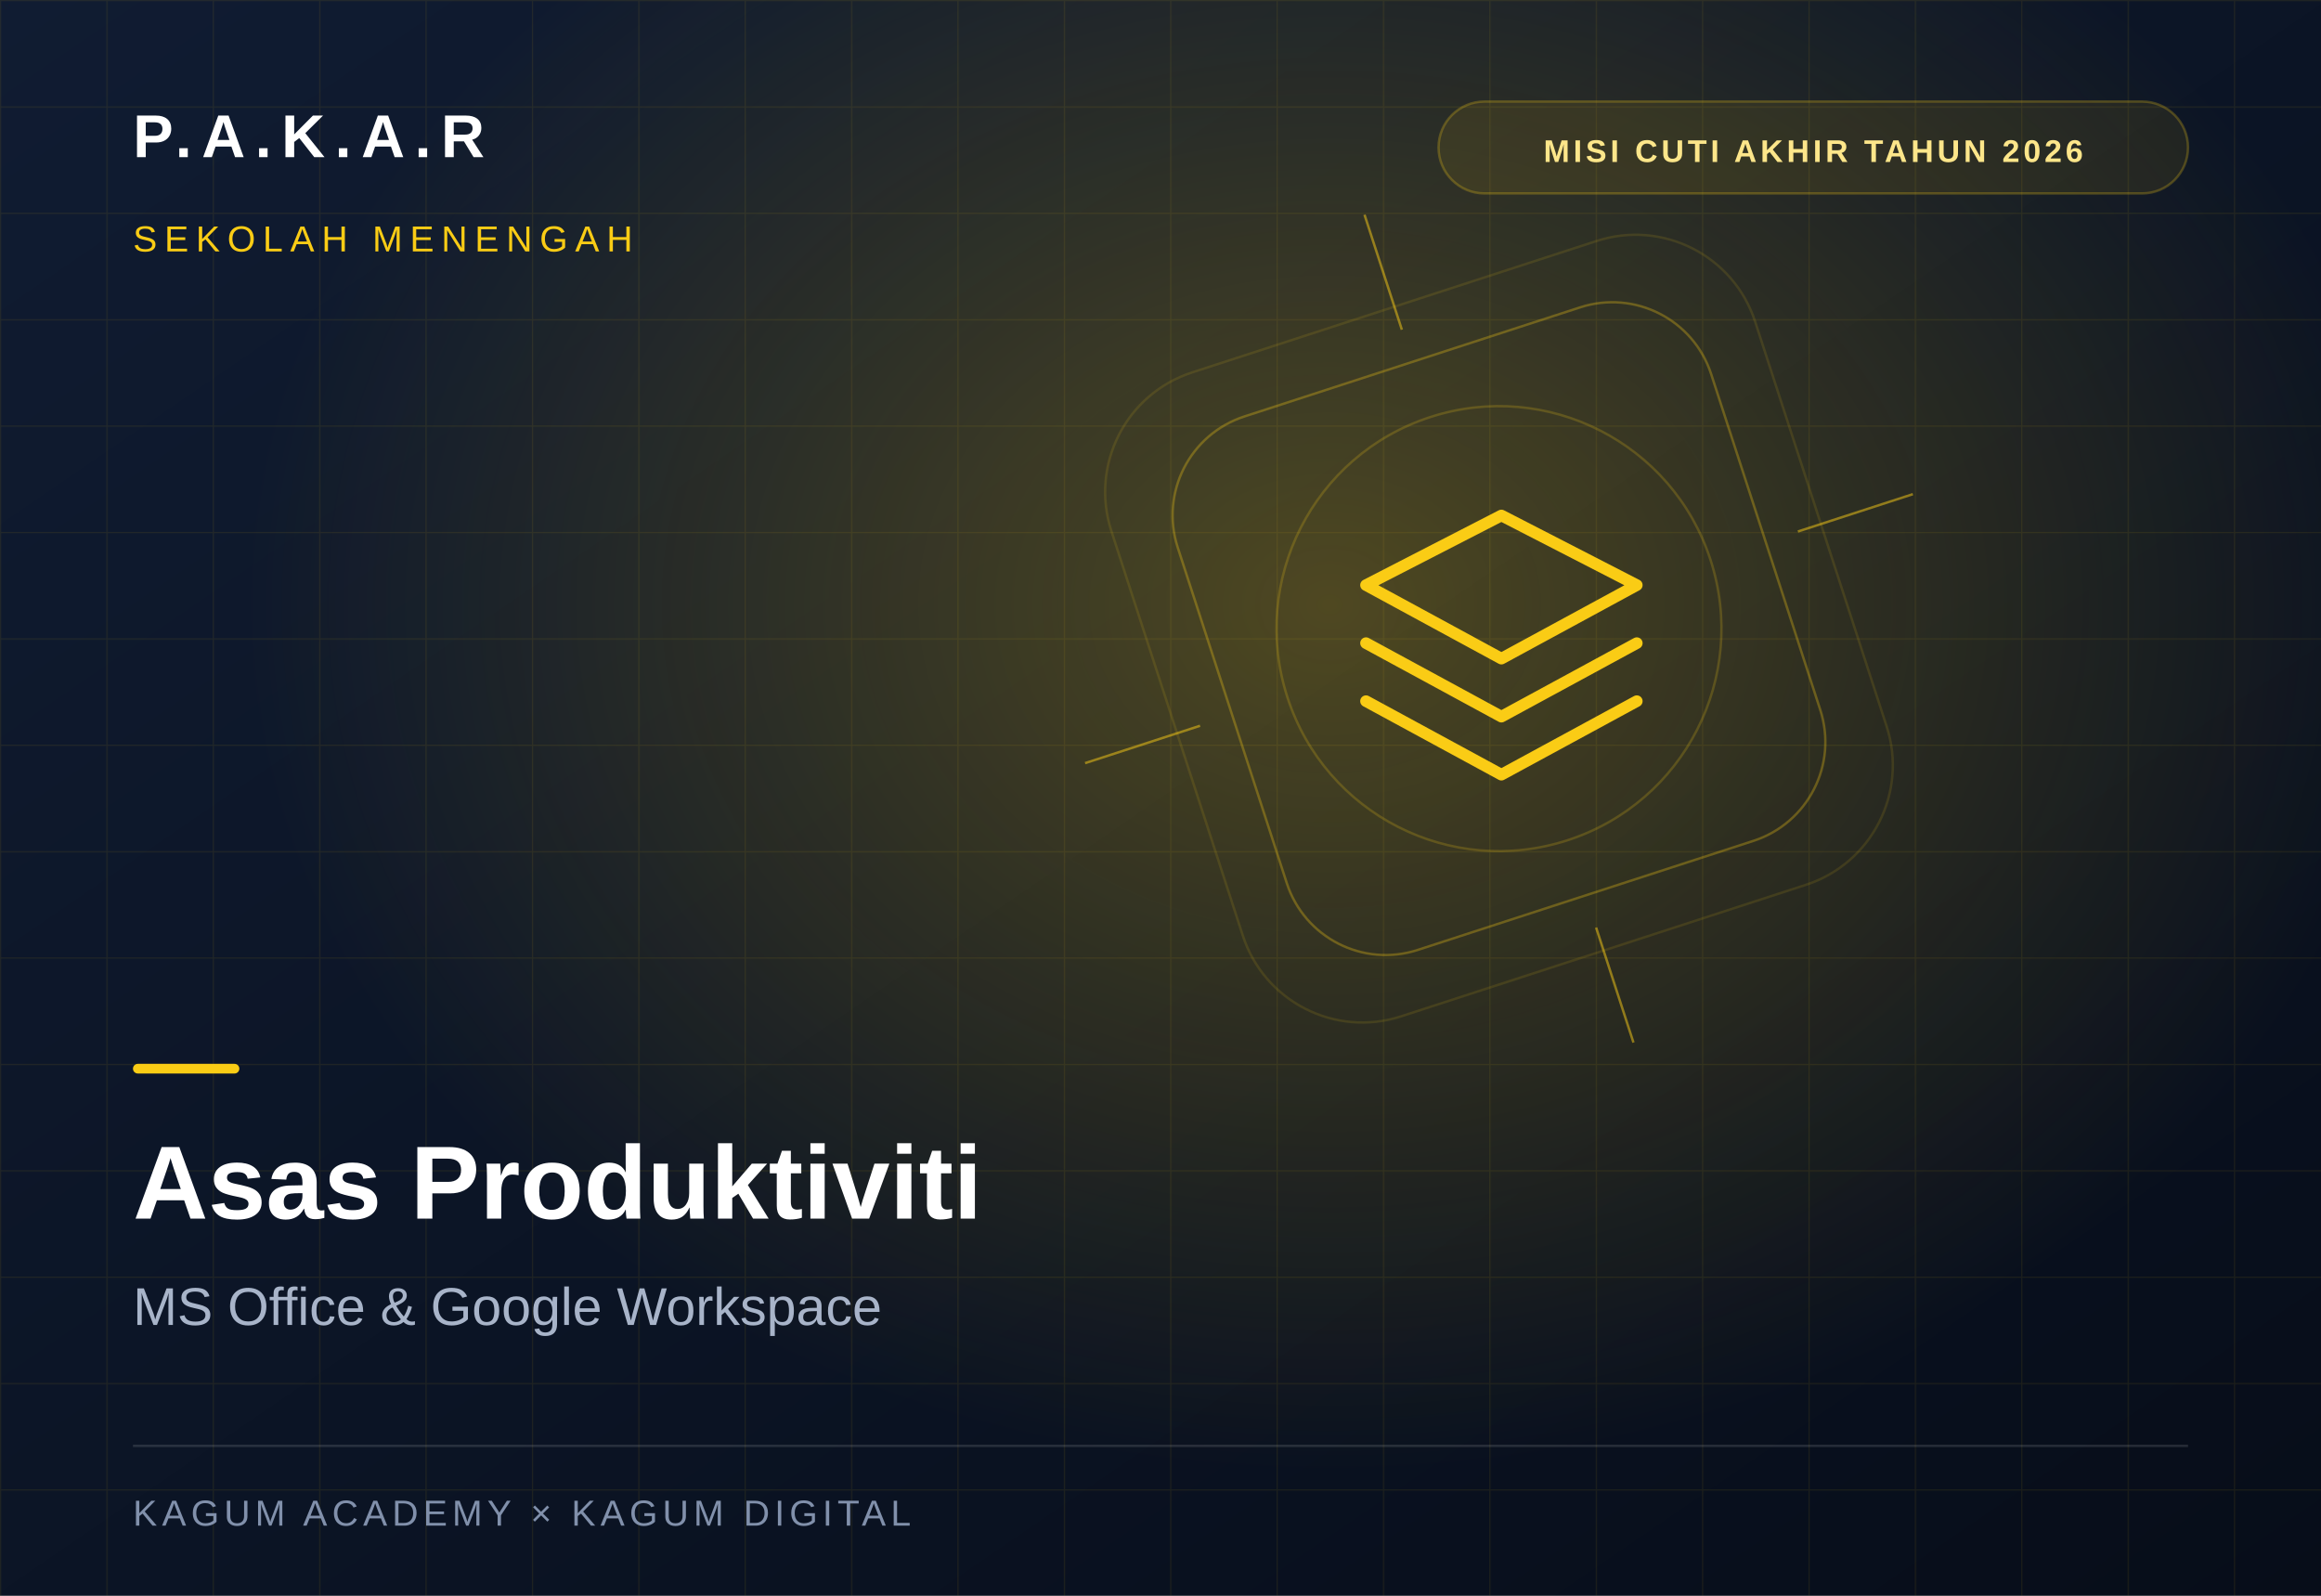
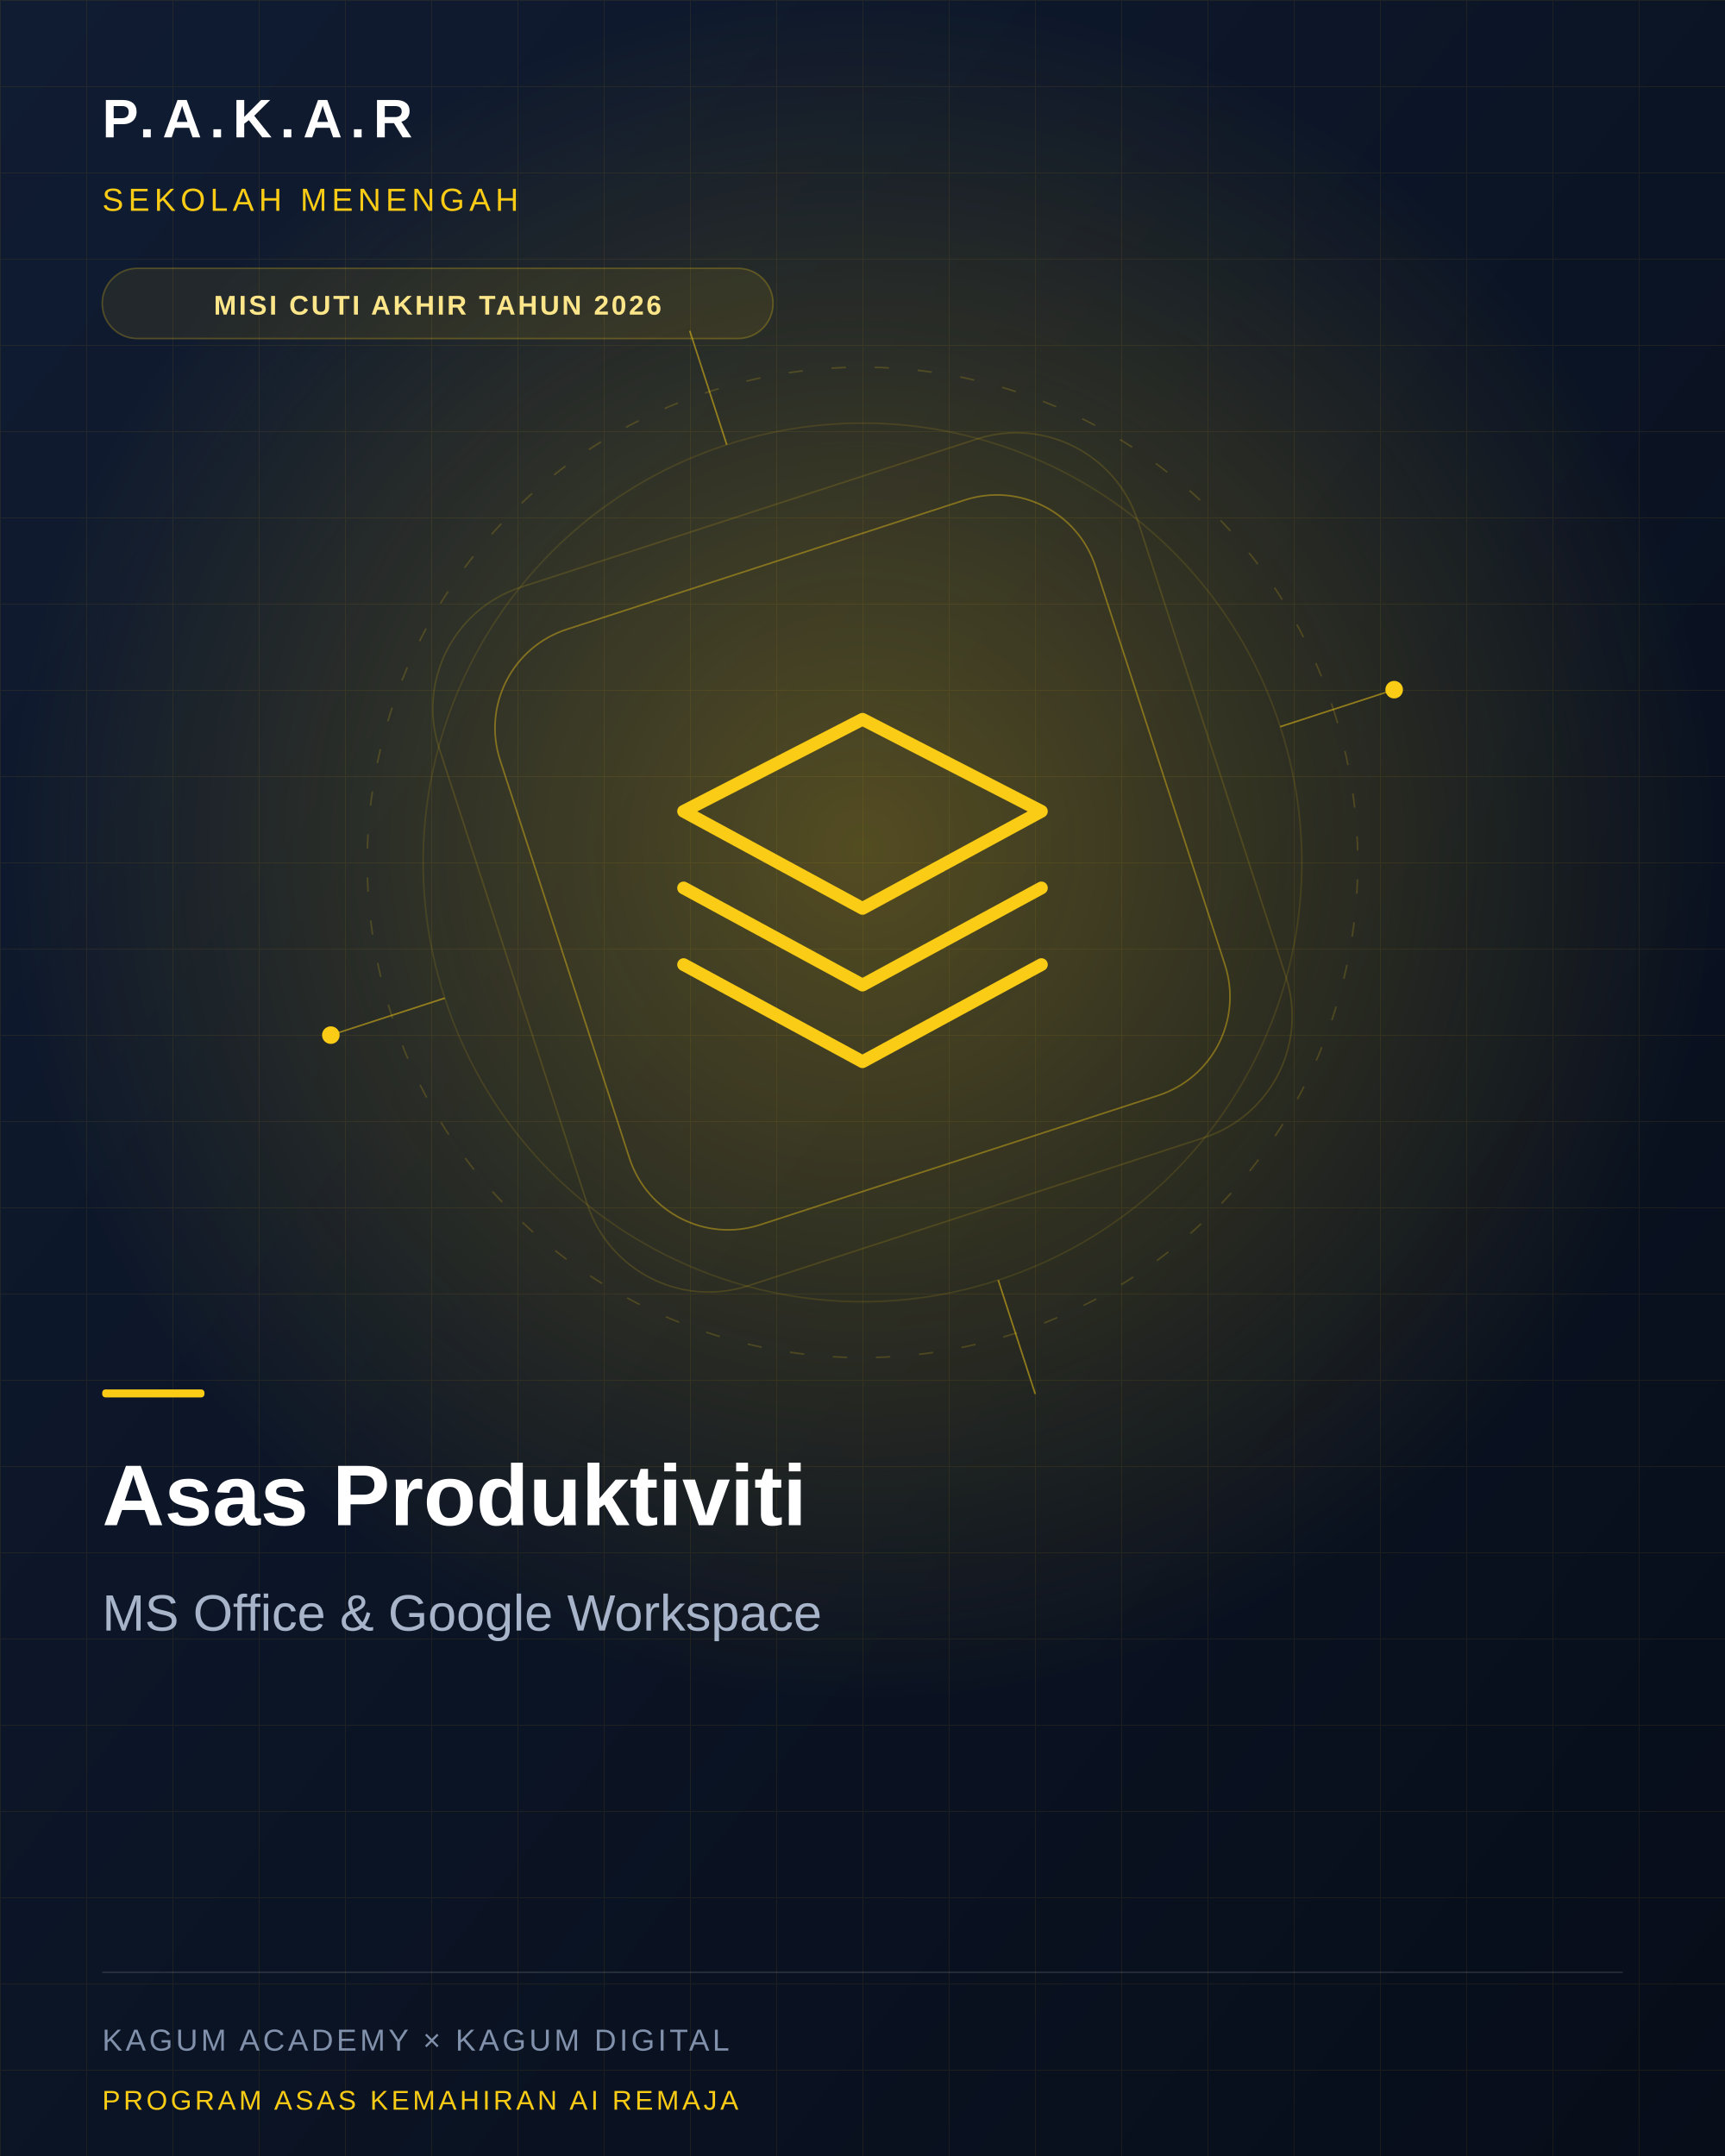
- <svg xmlns="http://www.w3.org/2000/svg" width="960" height="660" viewBox="0 0 960 660">
+ <svg xmlns="http://www.w3.org/2000/svg" width="1080" height="1350" viewBox="0 0 1080 1350">
  <defs>
    <radialGradient id="glow">
-       <stop stop-color="#facc15" stop-opacity=".28" />
+       <stop stop-color="#facc15" stop-opacity=".3" />
      <stop offset="1" stop-color="#facc15" stop-opacity="0" />
    </radialGradient>
-     <pattern id="grid" width="44" height="44" patternUnits="userSpaceOnUse">
-       <path d="M44 0H0v44" fill="none" stroke="#facc15" stroke-opacity=".08" />
+     <pattern id="grid" width="54" height="54" patternUnits="userSpaceOnUse">
+       <path d="M54 0H0v54" fill="none" stroke="#facc15" stroke-opacity=".08" />
    </pattern>
    <linearGradient id="bg" x2="1" y2="1">
      <stop stop-color="#101c32" />
      <stop offset="1" stop-color="#070d19" />
    </linearGradient>
  </defs>
-   <rect width="960" height="660" fill="url(#bg)" />
-   <rect width="960" height="660" fill="url(#grid)" />
-   <ellipse cx="550" cy="250" rx="450" ry="360" fill="url(#glow)" />
-   <g transform="translate(620 260) rotate(-18)" fill="none" stroke="#facc15">
-     <rect x="-140" y="-140" width="280" height="280" rx="52" opacity=".12" />
-     <rect x="-116" y="-116" width="232" height="232" rx="43" opacity=".3" />
-     <circle r="92" opacity=".2" />
-     <path d="M-180 0h50m260 0h50M0-180v50m0 260v50" opacity=".5" />
+   <rect width="1080" height="1350" fill="url(#bg)" />
+   <rect width="1080" height="1350" fill="url(#grid)" />
+   <ellipse cx="540" cy="530" rx="540" ry="540" fill="url(#glow)" />
+   <text x="64" y="86" fill="#fff" font-family="Arial,sans-serif" font-size="34" font-weight="700" letter-spacing="5">P.A.K.A.R</text>
+   <text x="64" y="132" fill="#facc15" font-family="Arial,sans-serif" font-size="20" letter-spacing="3">SEKOLAH MENENGAH</text>
+   <rect x="64" y="168" width="420" height="44" rx="22" fill="#facc1515" stroke="#facc1540" />
+   <text x="274" y="197" fill="#fde68a" text-anchor="middle" font-family="Arial,sans-serif" font-size="17" font-weight="700" letter-spacing="1.5">MISI CUTI AKHIR TAHUN 2026</text>
+   <g transform="translate(540 540) rotate(-18)" fill="none" stroke="#facc15">
+     <rect x="-230" y="-230" width="460" height="460" rx="80" opacity=".15" />
+     <rect x="-196" y="-196" width="392" height="392" rx="65" opacity=".4" />
+     <circle r="275" opacity=".12" />
+     <circle r="310" stroke-dasharray="9 18" opacity=".18" />
+     <path d="M-350 0h75m550 0h75M0-350v75m0 550v75" opacity=".5" />
+     <circle cx="-350" r="5" fill="#facc15" />
+     <circle cx="350" r="5" fill="#facc15" />
  </g>
-   <g transform="translate(557 194) scale(1.6)" fill="none" stroke="#facc15" stroke-width="3" stroke-linecap="round" stroke-linejoin="round">
+   <g transform="translate(412 412) scale(3.2)" fill="none" stroke="#facc15" stroke-width="2.5" stroke-linecap="round" stroke-linejoin="round">
    <path d="M40 12L5 30l35 19 35-19z M5 45l35 19 35-19M5 60l35 19 35-19" />
  </g>
-   <text x="55" y="65" fill="#fff" font-family="Arial,sans-serif" font-size="25" font-weight="700" letter-spacing="4">P.A.K.A.R</text>
-   <text x="55" y="104" fill="#facc15" font-family="Arial,sans-serif" font-size="15" letter-spacing="3">SEKOLAH MENENGAH</text>
-   <rect x="595" y="42" width="310" height="38" rx="19" fill="#facc1515" stroke="#facc1540" />
-   <text x="750" y="67" fill="#fde68a" text-anchor="middle" font-family="Arial,sans-serif" font-size="13" font-weight="700" letter-spacing="1.5">MISI CUTI AKHIR TAHUN 2026</text>
-   <rect x="55" y="440" width="44" height="4" rx="2" fill="#facc15" />
-   <text x="55" y="504" fill="#fff" font-family="Arial,sans-serif" font-size="43" font-weight="700">Asas Produktiviti</text>
-   <text x="55" y="548" fill="#a8b4c9" font-family="Arial,sans-serif" font-size="22">MS Office &amp; Google Workspace</text>
-   <path d="M55 598h850" stroke="#fff" stroke-opacity=".12" />
-   <text x="55" y="631" fill="#8190ab" font-family="Arial,sans-serif" font-size="15" letter-spacing="2">KAGUM ACADEMY × KAGUM DIGITAL</text>
+   <rect x="64" y="870" width="64" height="5" rx="2" fill="#facc15" />
+   <text x="64" y="955" fill="#fff" font-family="Arial,sans-serif" font-size="54" font-weight="700">
+     <tspan x="64" dy="0">Asas Produktiviti</tspan>
+   </text>
+   <text x="64" y="1021" fill="#a8b4c9" font-family="Arial,sans-serif" font-size="32">
+     <tspan x="64" dy="0">MS Office &amp; Google Workspace</tspan>
+   </text>
+   <path d="M64 1235h952" stroke="#fff" stroke-opacity=".12" />
+   <text x="64" y="1284" fill="#8190ab" font-family="Arial,sans-serif" font-size="19" letter-spacing="2">KAGUM ACADEMY × KAGUM DIGITAL</text>
+   <text x="64" y="1321" fill="#facc15" font-family="Arial,sans-serif" font-size="17" letter-spacing="2">PROGRAM ASAS KEMAHIRAN AI REMAJA</text>
</svg>
